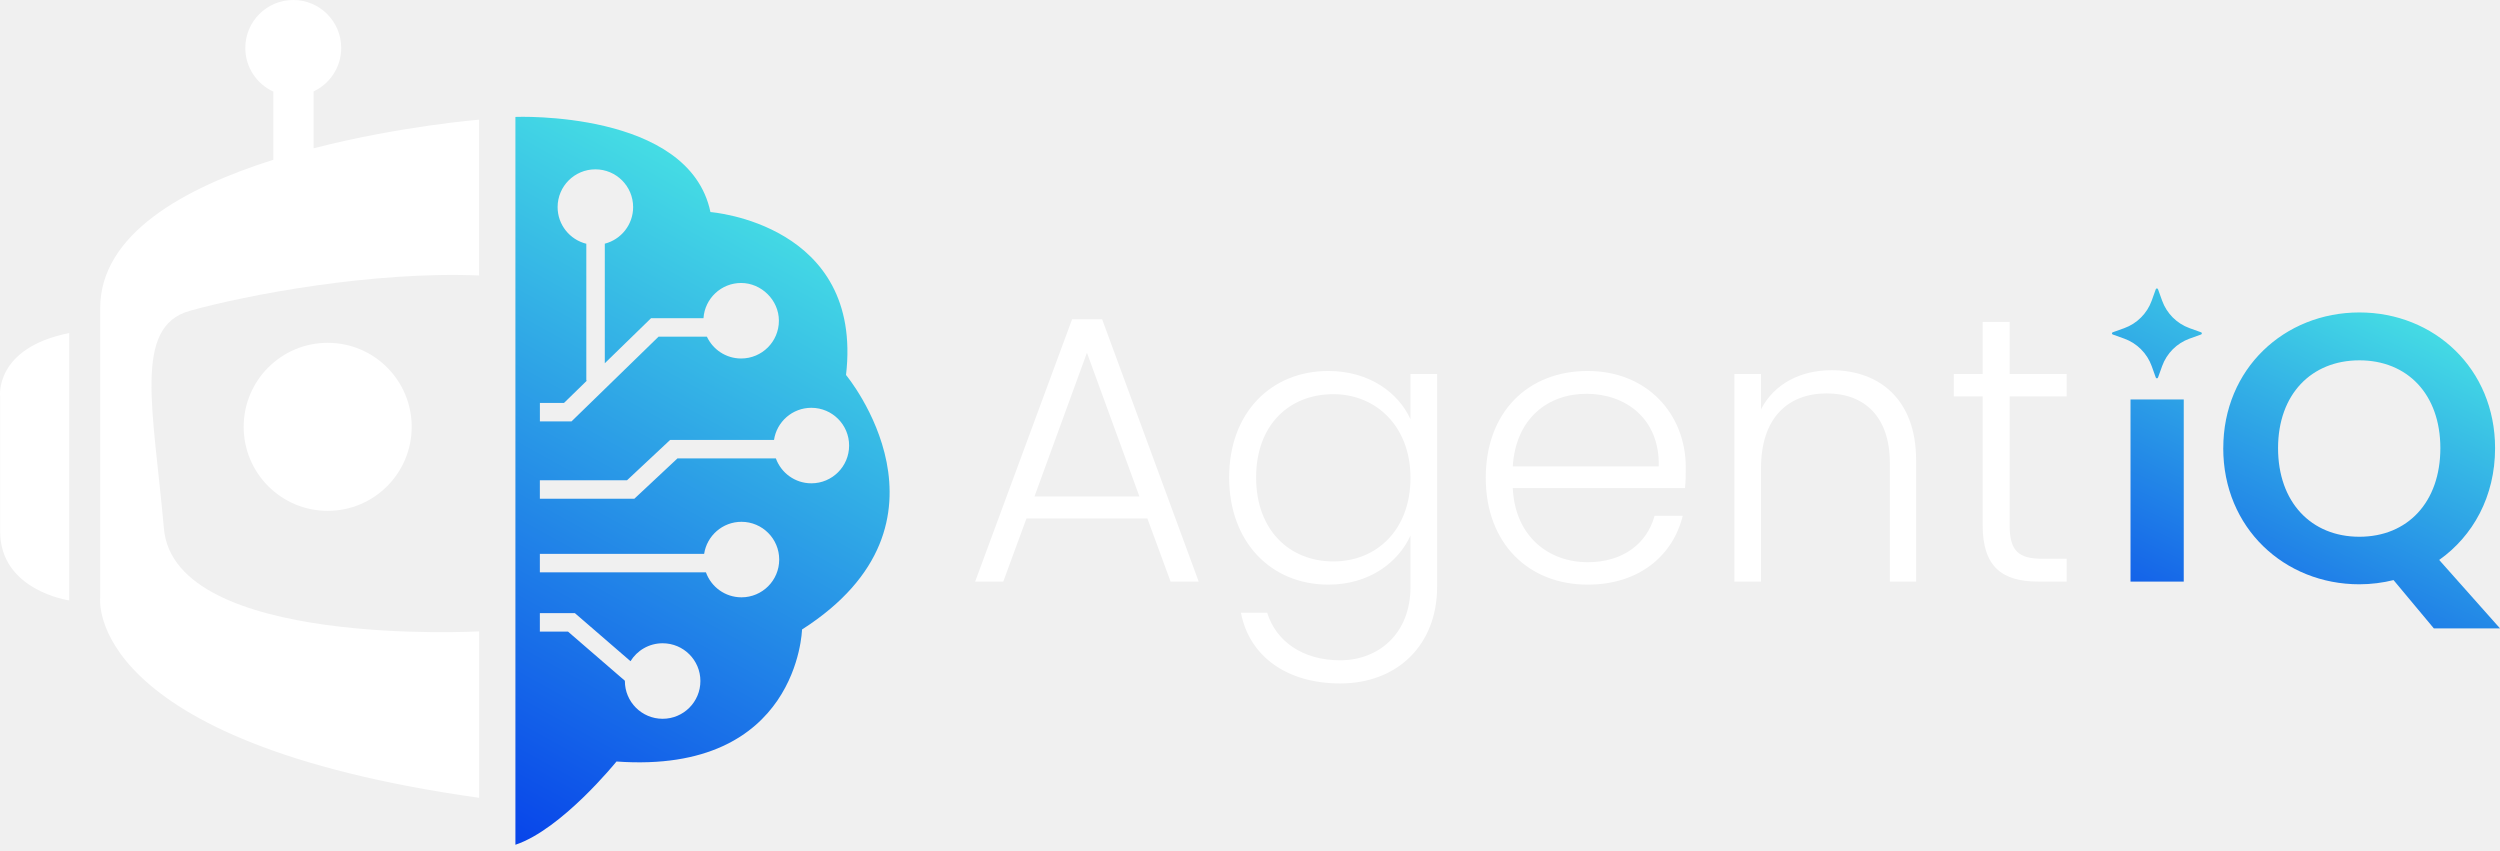
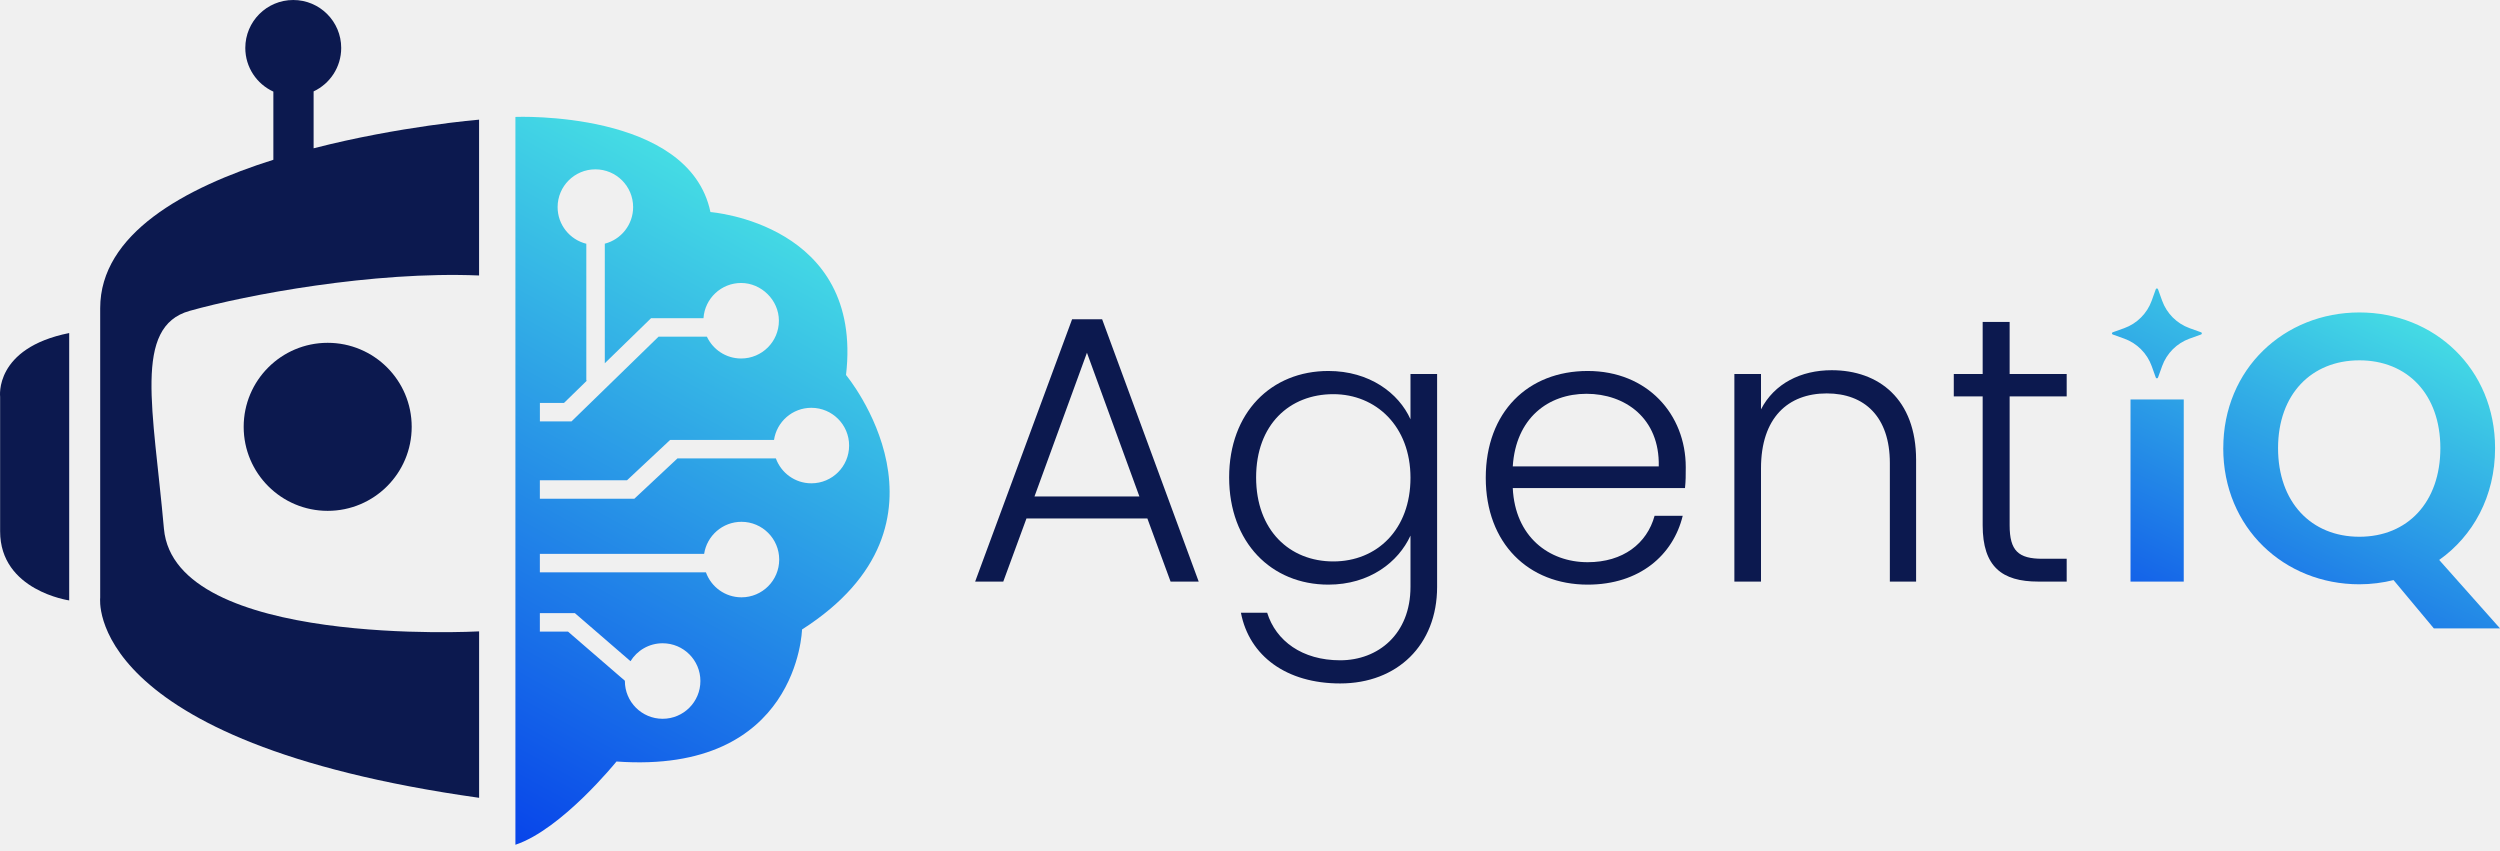
<svg xmlns="http://www.w3.org/2000/svg" width="300" height="102" viewBox="0 0 300 102" fill="none">
-   <path d="M101.523 44.999C103.633 26.825 85.254 25.448 85.254 25.448C82.687 13.173 61.849 14.03 61.849 14.03V101.371C67.417 99.515 73.978 91.381 73.978 91.381C95.814 92.949 96.243 75.54 96.243 75.54C116.273 62.721 101.523 44.999 101.523 44.999ZM64.787 48.349H67.683L70.433 45.669H70.358V29.251C68.382 28.764 66.913 26.979 66.913 24.853C66.913 22.352 68.94 20.321 71.444 20.321C73.949 20.321 75.976 22.348 75.976 24.853C75.976 26.962 74.532 28.739 72.576 29.242V43.589L78.131 38.18H84.418C84.576 35.821 86.54 33.957 88.937 33.957C91.333 33.957 93.468 35.983 93.468 38.488C93.468 40.993 91.442 43.019 88.937 43.019C87.114 43.019 85.55 41.945 84.826 40.398H79.03L68.582 50.567H64.787V48.349ZM79.516 86.254C77.016 86.254 74.985 84.228 74.985 81.723C74.985 81.711 74.985 81.702 74.985 81.69L68.162 75.794H64.783V73.576H68.985L75.659 79.343C76.458 78.053 77.885 77.192 79.516 77.192C82.017 77.192 84.048 79.218 84.048 81.723C84.048 84.228 82.021 86.254 79.516 86.254ZM88.978 71.679C87.014 71.679 85.342 70.431 84.713 68.683H64.783V66.465H84.497C84.826 64.289 86.706 62.617 88.974 62.617C91.475 62.617 93.505 64.643 93.505 67.148C93.505 69.653 91.479 71.679 88.974 71.679H88.978ZM97.367 57.998C95.407 57.998 93.738 56.754 93.106 55.011H81.293L76.125 59.845H64.783V57.628H75.247L80.415 52.793H92.881C93.206 50.612 95.086 48.936 97.362 48.936C99.863 48.936 101.894 50.962 101.894 53.467C101.894 55.972 99.867 57.998 97.362 57.998H97.367Z" fill="url(#paint0_linear_4_40)" />
-   <path d="M0.015 47.613V63.761C0.015 70.88 8.303 72.049 8.303 72.049V39.965C-0.73 41.771 0.015 47.613 0.015 47.613Z" fill="white" />
-   <path d="M29.241 51.22C29.241 56.787 33.755 61.302 39.322 61.302C44.89 61.302 49.404 56.787 49.404 51.22C49.404 45.653 44.89 41.138 39.322 41.138C33.755 41.138 29.241 45.653 29.241 51.22Z" fill="white" />
-   <path d="M57.489 33.058V14.359C57.489 14.359 47.965 15.137 37.633 17.796V10.968C39.589 10.049 40.945 8.06 40.945 5.754C40.945 2.576 38.37 0 35.191 0C32.012 0 29.436 2.576 29.436 5.754C29.436 8.08 30.818 10.086 32.803 10.993V19.173C22.122 22.539 12.023 28.073 12.023 36.986V71.725C12.023 71.725 9.897 89.042 57.493 95.737V75.765C57.493 75.765 20.948 77.783 19.671 63.441C18.398 49.098 15.951 39.216 22.75 37.306C29.549 35.392 44.74 32.525 57.489 33.058Z" fill="white" />
-   <path d="M137.685 62.217H123.176L120.393 69.79H117.018L128.652 38.309H132.255L143.843 69.79H140.469L137.685 62.217ZM130.433 42.328L124.138 59.575H136.728L130.433 42.328Z" fill="white" />
-   <path d="M169.258 50.309V44.879H172.453V70.427C172.453 77.408 167.664 82.014 160.82 82.014C154.387 82.014 149.914 78.732 148.911 73.531H152.061C153.11 76.905 156.259 79.235 160.82 79.235C165.38 79.235 169.258 76.085 169.258 70.431V64.273C167.797 67.468 164.331 70.156 159.405 70.156C152.56 70.156 147.497 65.092 147.497 57.291C147.497 49.489 152.56 44.517 159.405 44.517C164.331 44.517 167.843 47.163 169.258 50.313V50.309ZM159.996 47.3C154.749 47.3 150.734 50.95 150.734 57.291C150.734 63.632 154.749 67.372 159.996 67.372C165.243 67.372 169.258 63.54 169.258 57.337C169.258 51.133 165.105 47.3 159.996 47.3Z" fill="white" />
-   <path d="M190.52 70.156C183.446 70.156 178.291 65.23 178.291 57.337C178.291 49.443 183.355 44.517 190.52 44.517C197.685 44.517 202.291 49.718 202.291 56.059C202.291 57.062 202.291 57.703 202.199 58.568H181.532C181.807 64.406 185.868 67.464 190.52 67.464C194.764 67.464 197.635 65.23 198.55 61.897H201.925C200.785 66.594 196.769 70.156 190.52 70.156ZM181.532 55.968H199.05C199.187 50.172 194.989 47.255 190.383 47.255C185.776 47.255 181.899 50.176 181.532 55.968Z" fill="white" />
-   <path d="M219.213 47.209C214.561 47.209 211.32 50.13 211.32 56.197V69.79H208.125V44.879H211.32V49.123C212.918 46.019 216.109 44.425 219.804 44.425C225.463 44.425 229.932 47.891 229.932 55.194V69.794H226.782V55.56C226.782 50.038 223.769 47.209 219.209 47.209H219.213Z" fill="white" />
-   <path d="M241.157 38.63V44.879H248.002V47.571H241.157V63.037C241.157 66.095 242.206 67.052 245.081 67.052H248.002V69.79H244.582C240.246 69.79 237.92 68.009 237.92 63.037V47.571H234.454V44.879H237.92V38.63H241.157Z" fill="white" />
-   <path d="M283.124 37.494C292.111 37.494 299.41 44.246 299.41 53.779C299.41 59.575 296.763 64.319 292.702 67.194L300.001 75.407H292.061L287.226 69.611C285.949 69.931 284.534 70.115 283.12 70.115C274.132 70.115 266.789 63.361 266.789 53.783L266.793 53.779C266.793 44.242 274.136 37.494 283.124 37.494ZM262.049 69.79H255.662V47.932H262.049V69.79ZM283.128 43.24C277.382 43.24 273.367 47.3 273.367 53.779C273.367 60.257 277.337 64.41 283.128 64.41C288.92 64.409 292.843 60.257 292.843 53.779C292.843 47.301 288.874 43.24 283.128 43.24ZM258.696 34.706C258.742 34.581 258.916 34.581 258.961 34.706L259.457 36.087C260.01 37.618 261.217 38.825 262.749 39.379L264.129 39.874C264.254 39.919 264.254 40.093 264.129 40.139L262.749 40.634C261.217 41.188 260.01 42.395 259.457 43.926L258.961 45.307C258.916 45.432 258.742 45.432 258.696 45.307L258.201 43.926C257.647 42.395 256.44 41.188 254.909 40.634L253.528 40.139C253.403 40.093 253.403 39.919 253.528 39.874L254.909 39.379C256.44 38.825 257.647 37.618 258.201 36.087L258.696 34.706Z" fill="url(#paint1_linear_4_40)" />
+   <path d="M101.523 44.999C103.633 26.825 85.254 25.448 85.254 25.448C82.687 13.173 61.849 14.03 61.849 14.03V101.371C67.417 99.515 73.978 91.381 73.978 91.381C95.814 92.949 96.243 75.54 96.243 75.54C116.273 62.721 101.523 44.999 101.523 44.999ZM64.787 48.349H67.683L70.433 45.669H70.358V29.251C68.382 28.764 66.913 26.979 66.913 24.853C66.913 22.352 68.94 20.321 71.444 20.321C73.949 20.321 75.976 22.348 75.976 24.853C75.976 26.962 74.532 28.739 72.576 29.242V43.589L78.131 38.18H84.418C84.576 35.821 86.54 33.957 88.937 33.957C91.333 33.957 93.468 35.983 93.468 38.488C93.468 40.993 91.442 43.019 88.937 43.019C87.114 43.019 85.55 41.945 84.826 40.398H79.03L68.582 50.567H64.787V48.349ZM79.516 86.254C77.016 86.254 74.985 84.228 74.985 81.723C74.985 81.711 74.985 81.702 74.985 81.69L68.162 75.794H64.783V73.576H68.985L75.659 79.343C76.458 78.053 77.885 77.192 79.516 77.192C82.017 77.192 84.048 79.218 84.048 81.723C84.048 84.228 82.021 86.254 79.516 86.254ZM88.978 71.679C87.014 71.679 85.342 70.431 84.713 68.683H64.783V66.465H84.497C84.826 64.289 86.706 62.617 88.974 62.617C91.475 62.617 93.505 64.643 93.505 67.148C93.505 69.653 91.479 71.679 88.974 71.679H88.978ZM97.367 57.998C95.407 57.998 93.738 56.754 93.106 55.011H81.293L76.125 59.845H64.783V57.628H75.247L80.415 52.793H92.881C93.206 50.612 95.086 48.936 97.362 48.936C99.863 48.936 101.894 50.962 101.894 53.467C101.894 55.972 99.867 57.998 97.362 57.998H97.367Z" fill="url(#paint0_linear_4_57)" />
+   <path d="M0.015 47.613V63.761C0.015 70.88 8.303 72.049 8.303 72.049V39.965C-0.73 41.771 0.015 47.613 0.015 47.613Z" fill="#0C194F" />
+   <path d="M29.241 51.22C29.241 56.787 33.755 61.302 39.322 61.302C44.89 61.302 49.404 56.787 49.404 51.22C49.404 45.653 44.89 41.138 39.322 41.138C33.755 41.138 29.241 45.653 29.241 51.22Z" fill="#0C194F" />
+   <path d="M57.489 33.058V14.359C57.489 14.359 47.965 15.137 37.633 17.796V10.968C39.589 10.049 40.945 8.06 40.945 5.754C40.945 2.576 38.37 0 35.191 0C32.012 0 29.436 2.576 29.436 5.754C29.436 8.08 30.818 10.086 32.803 10.993V19.173C22.122 22.539 12.023 28.073 12.023 36.986V71.725C12.023 71.725 9.897 89.042 57.493 95.737V75.765C57.493 75.765 20.948 77.783 19.671 63.441C18.398 49.098 15.951 39.216 22.75 37.306C29.549 35.392 44.74 32.525 57.489 33.058Z" fill="#0C194F" />
+   <path d="M137.685 62.217H123.176L120.393 69.79H117.018L128.652 38.309H132.255L143.843 69.79H140.469L137.685 62.217ZM130.433 42.328L124.138 59.575H136.728L130.433 42.328Z" fill="#0C194F" />
+   <path d="M169.258 50.309V44.879H172.453V70.427C172.453 77.408 167.664 82.014 160.82 82.014C154.387 82.014 149.914 78.732 148.911 73.531H152.061C153.11 76.905 156.259 79.235 160.82 79.235C165.38 79.235 169.258 76.085 169.258 70.431V64.273C167.797 67.468 164.331 70.156 159.405 70.156C152.56 70.156 147.497 65.092 147.497 57.291C147.497 49.489 152.56 44.517 159.405 44.517C164.331 44.517 167.843 47.163 169.258 50.313V50.309ZM159.996 47.3C154.749 47.3 150.734 50.95 150.734 57.291C150.734 63.632 154.749 67.372 159.996 67.372C165.243 67.372 169.258 63.54 169.258 57.337C169.258 51.133 165.105 47.3 159.996 47.3Z" fill="#0C194F" />
+   <path d="M190.52 70.156C183.446 70.156 178.291 65.23 178.291 57.337C178.291 49.443 183.355 44.517 190.52 44.517C197.685 44.517 202.291 49.718 202.291 56.059C202.291 57.062 202.291 57.703 202.199 58.568H181.532C181.807 64.406 185.868 67.464 190.52 67.464C194.764 67.464 197.635 65.23 198.55 61.897H201.925C200.785 66.594 196.769 70.156 190.52 70.156ZM181.532 55.968H199.05C199.187 50.172 194.989 47.255 190.383 47.255C185.776 47.255 181.899 50.176 181.532 55.968Z" fill="#0C194F" />
+   <path d="M219.213 47.209C214.561 47.209 211.32 50.13 211.32 56.197V69.79H208.125V44.879H211.32V49.123C212.918 46.019 216.109 44.425 219.804 44.425C225.463 44.425 229.932 47.891 229.932 55.194V69.794H226.782V55.56C226.782 50.038 223.769 47.209 219.209 47.209H219.213Z" fill="#0C194F" />
+   <path d="M241.157 38.63V44.879H248.002V47.571H241.157V63.037C241.157 66.095 242.206 67.052 245.081 67.052H248.002V69.79H244.582C240.246 69.79 237.92 68.009 237.92 63.037V47.571H234.454V44.879H237.92V38.63H241.157Z" fill="#0C194F" />
+   <path d="M283.124 37.494C292.111 37.494 299.41 44.246 299.41 53.779C299.41 59.575 296.763 64.319 292.702 67.194L300.001 75.407H292.061L287.226 69.611C285.949 69.931 284.534 70.115 283.12 70.115C274.132 70.115 266.789 63.361 266.789 53.783L266.793 53.779C266.793 44.242 274.136 37.494 283.124 37.494ZM262.049 69.79H255.662V47.932H262.049V69.79ZM283.128 43.24C277.382 43.24 273.367 47.3 273.367 53.779C273.367 60.257 277.337 64.41 283.128 64.41C288.92 64.409 292.843 60.257 292.843 53.779C292.843 47.301 288.874 43.24 283.128 43.24ZM258.696 34.706C258.742 34.581 258.916 34.581 258.961 34.706L259.457 36.087C260.01 37.618 261.217 38.825 262.749 39.379L264.129 39.874C264.254 39.919 264.254 40.093 264.129 40.139L262.749 40.634C261.217 41.188 260.01 42.395 259.457 43.926L258.961 45.307C258.916 45.432 258.742 45.432 258.696 45.307L258.201 43.926C257.647 42.395 256.44 41.188 254.909 40.634L253.528 40.139C253.403 40.093 253.403 39.919 253.528 39.874L254.909 39.379C256.44 38.825 257.647 37.618 258.201 36.087L258.696 34.706Z" fill="url(#paint1_linear_4_57)" />
  <defs>
-     <linearGradient id="paint0_linear_4_40" x1="26.744" y1="137.321" x2="90.942" y2="20.854" gradientUnits="userSpaceOnUse">
+     <linearGradient id="paint0_linear_4_57" x1="26.744" y1="137.321" x2="90.942" y2="20.854" gradientUnits="userSpaceOnUse">
      <stop stop-color="#04082D" />
      <stop offset="0.347" stop-color="#0640EA" />
      <stop offset="1" stop-color="#47E2E4" />
    </linearGradient>
-     <linearGradient id="paint1_linear_4_40" x1="256.419" y1="83.533" x2="280.743" y2="31.844" gradientUnits="userSpaceOnUse">
+     <linearGradient id="paint1_linear_4_57" x1="256.419" y1="83.533" x2="280.743" y2="31.844" gradientUnits="userSpaceOnUse">
      <stop stop-color="#0640EA" />
      <stop offset="1" stop-color="#47E2E4" />
    </linearGradient>
  </defs>
</svg>
